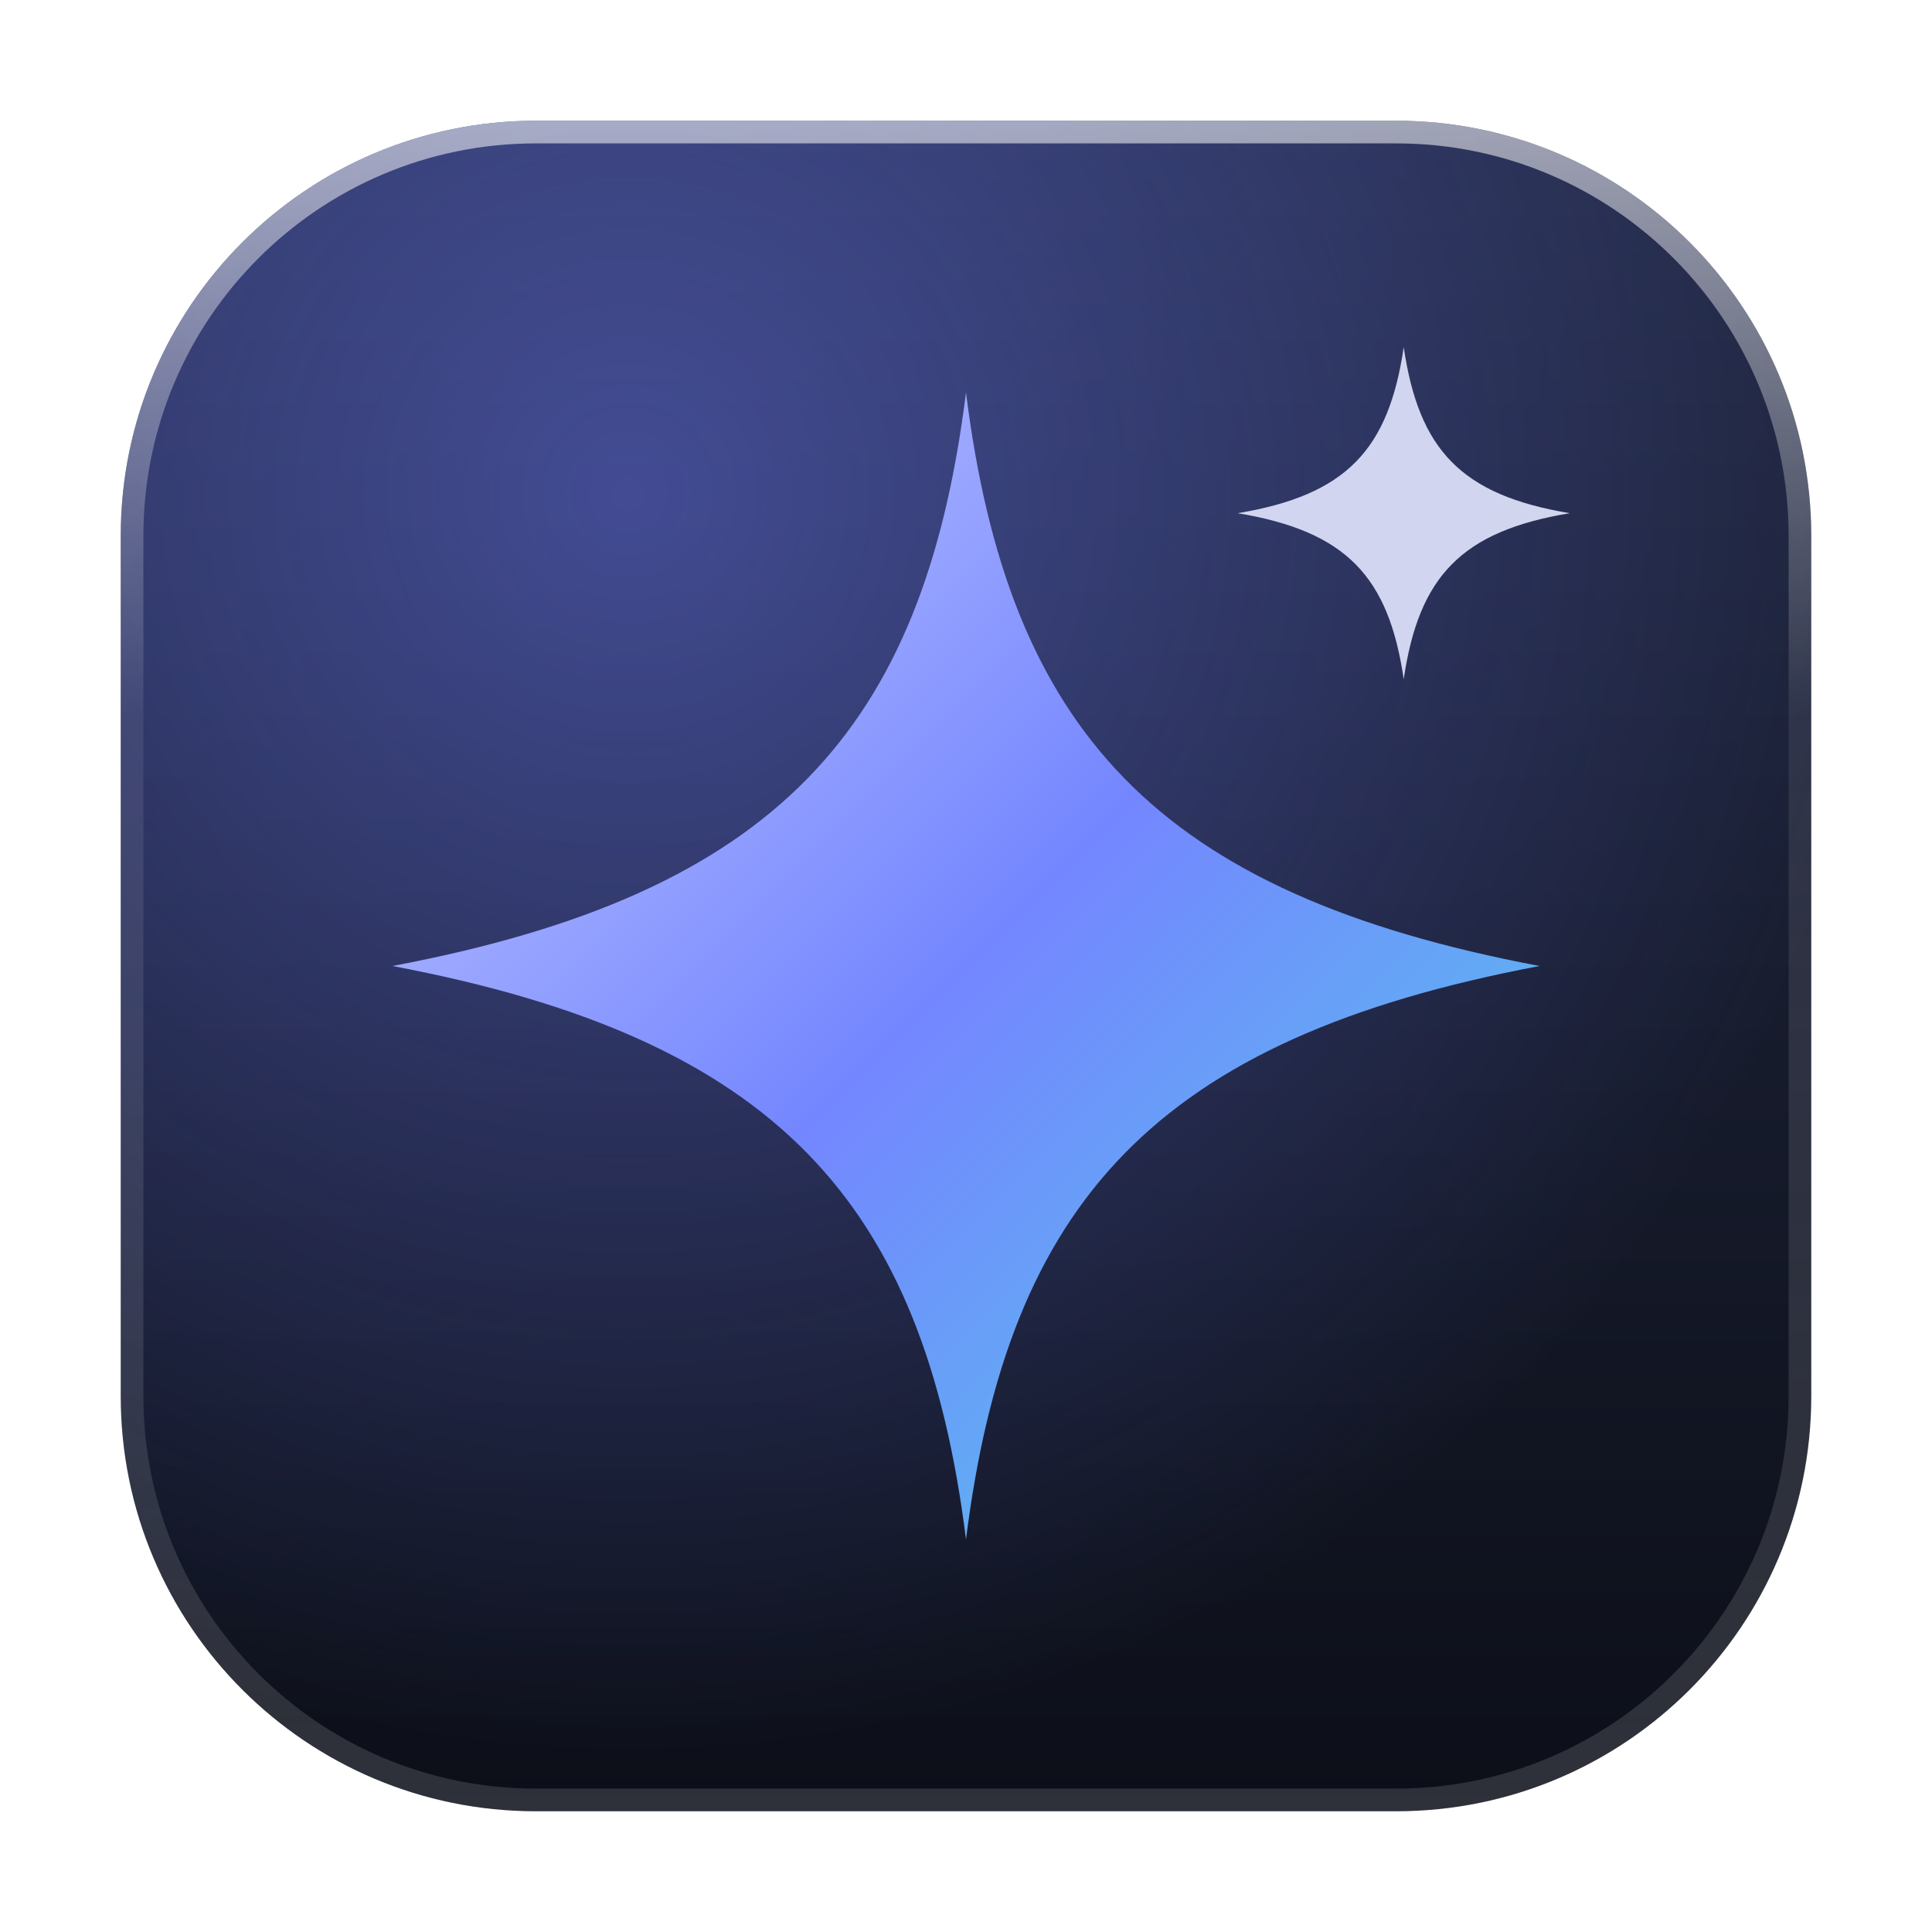
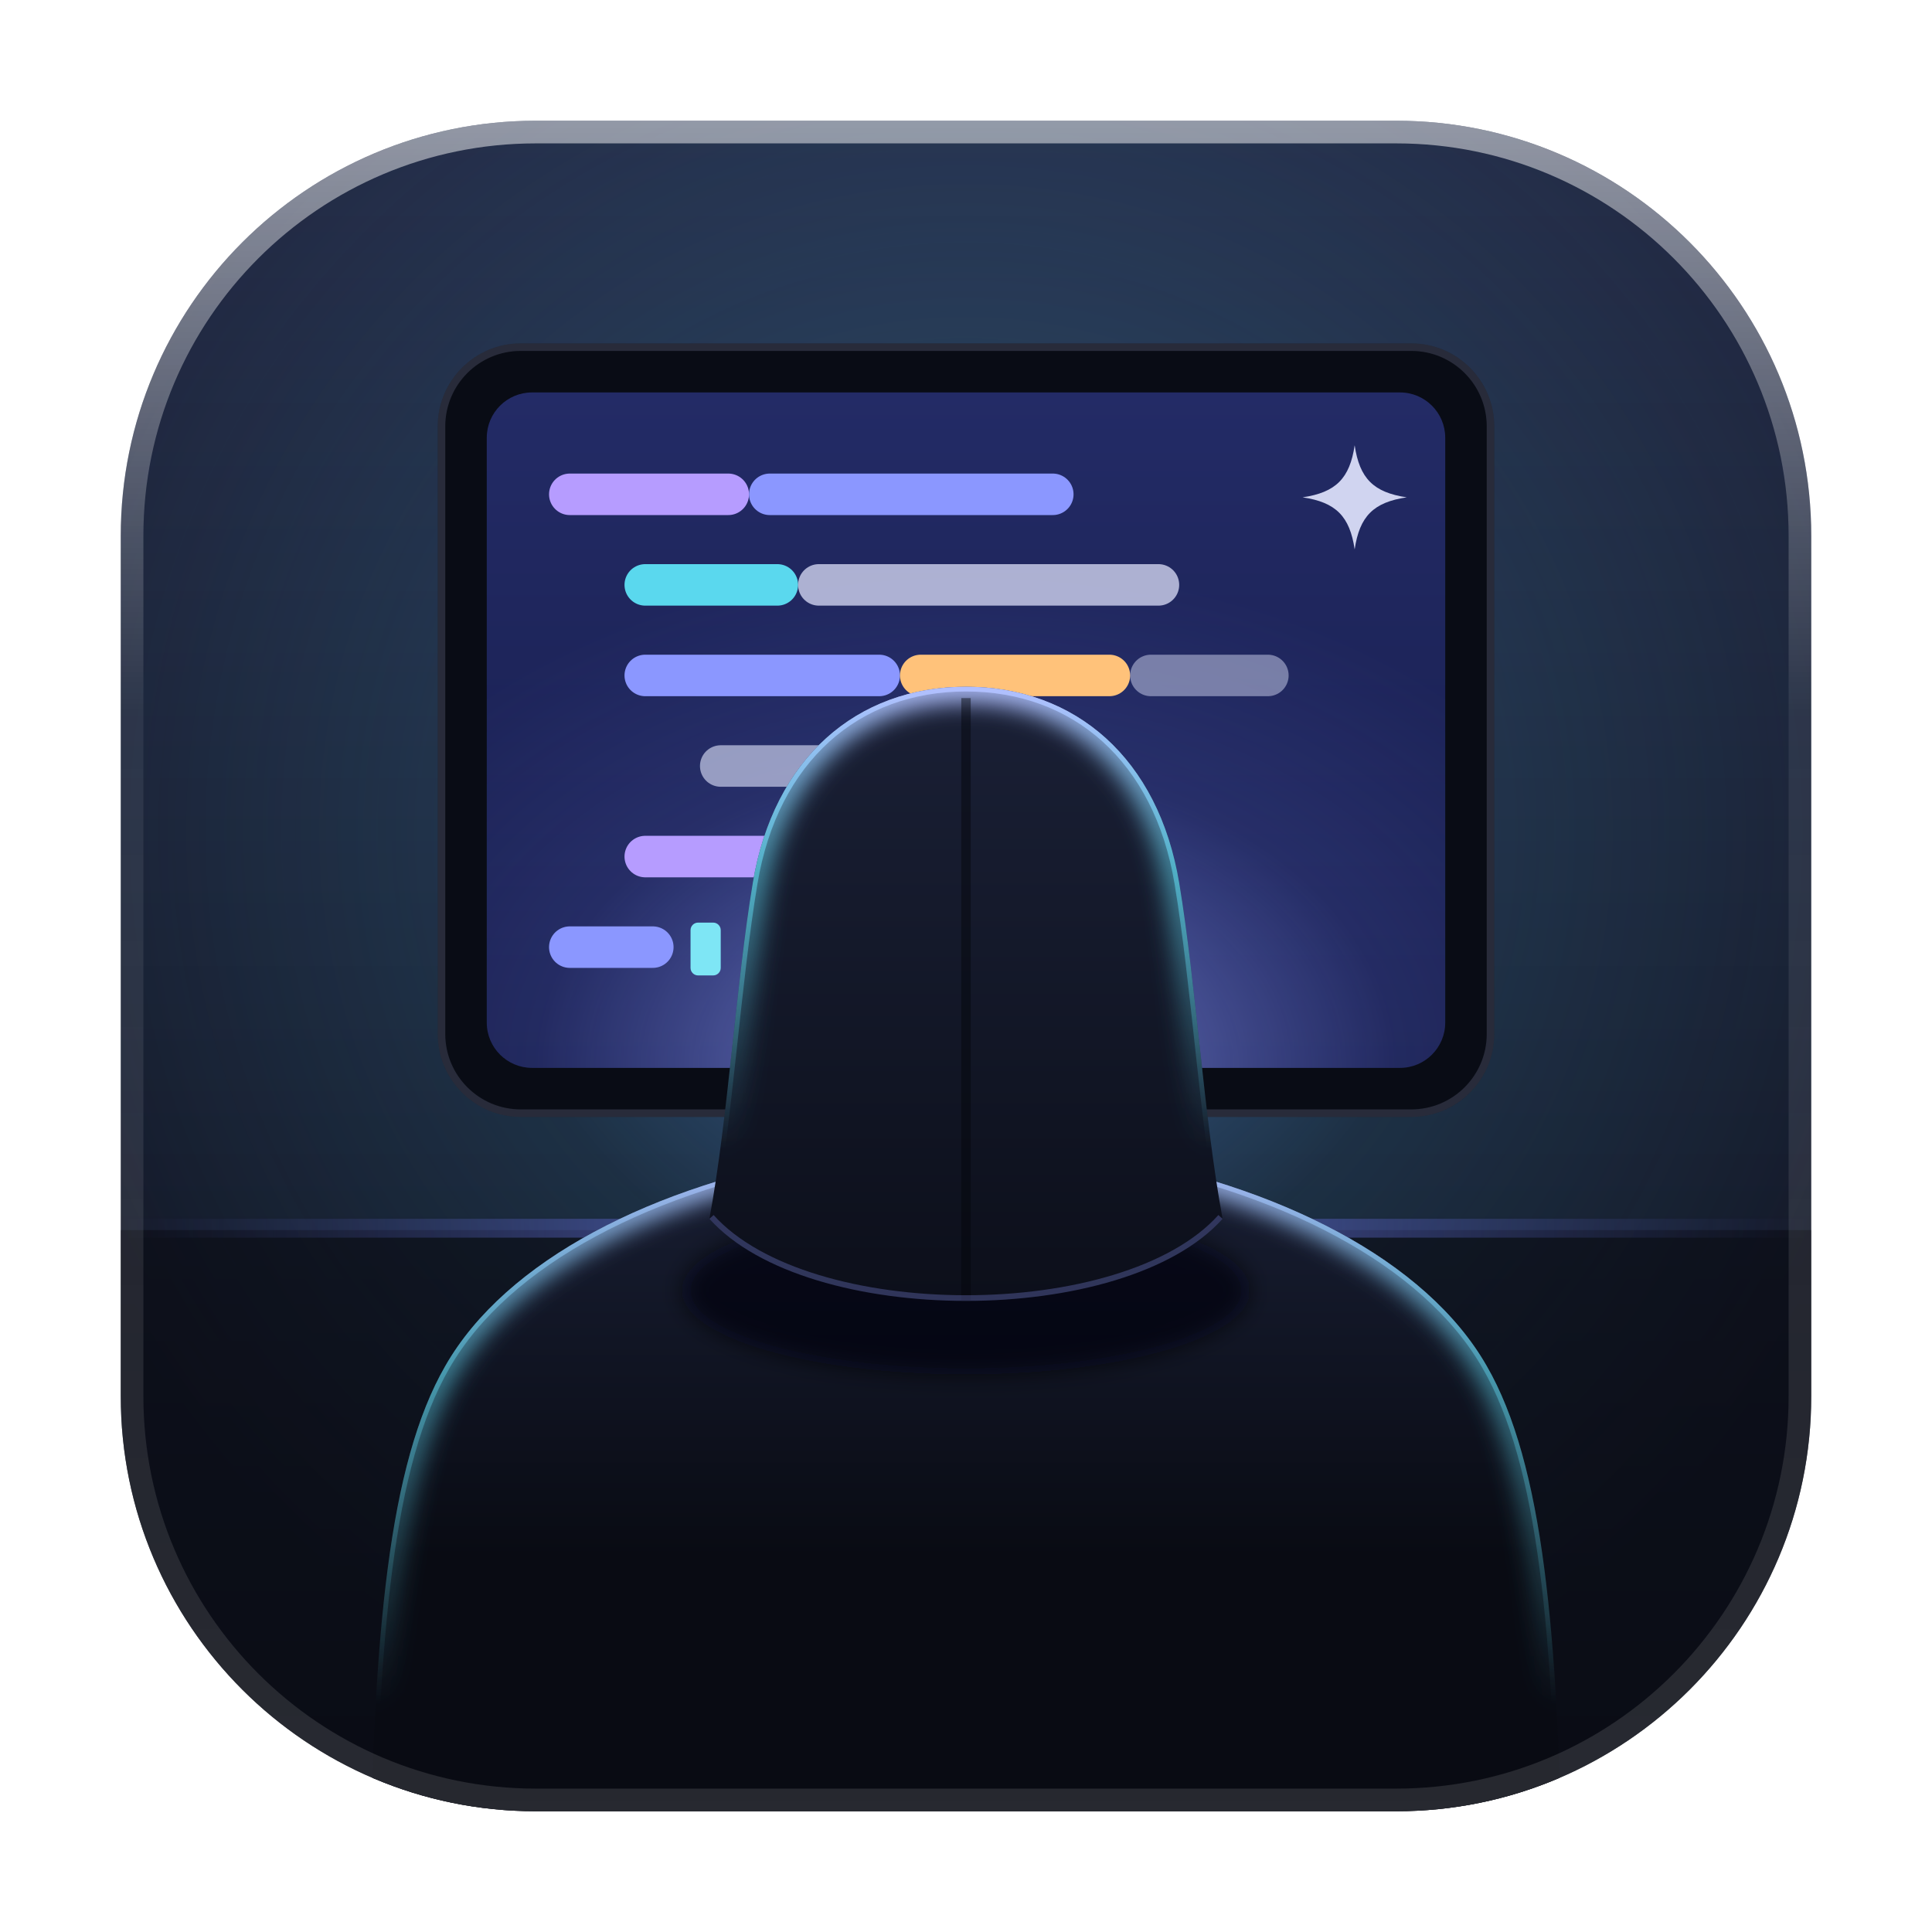
<svg xmlns="http://www.w3.org/2000/svg" width="1024" height="1024" viewBox="0 0 1024 1024" role="img" aria-labelledby="icon-title">
  <defs>
    <linearGradient id="bg" x1="0" y1="0" x2="0" y2="1">
      <stop offset="0" stop-color="#232a45" />
      <stop offset="1" stop-color="#0c0f18" />
    </linearGradient>
-     <radialGradient id="glow" cx=".3" cy=".22" r=".75">
-       <stop offset="0" stop-color="#6f7dff" stop-opacity=".45" />
-       <stop offset="1" stop-color="#6f7dff" stop-opacity="0" />
+     <radialGradient id="spill" cx=".5" cy=".42" r=".58">
+       <stop offset="0" stop-color="#6f7dff" stop-opacity=".6" />
+       <stop offset=".5" stop-color="#4fb8e8" stop-opacity=".14" />
+       <stop offset="1" stop-color="#4fb8e8" stop-opacity="0" />
    </radialGradient>
    <linearGradient id="rim" x1="0" y1="0" x2="0" y2="1">
-       <stop offset="0" stop-color="#fff" stop-opacity=".55" />
-       <stop offset=".35" stop-color="#fff" stop-opacity=".08" />
-       <stop offset="1" stop-color="#fff" stop-opacity=".14" />
+       <stop offset="0" stop-color="#fff" stop-opacity=".5" />
+       <stop offset=".35" stop-color="#fff" stop-opacity=".07" />
+       <stop offset="1" stop-color="#fff" stop-opacity=".12" />
    </linearGradient>
-     <linearGradient id="spark" x1="0" y1="0" x2="1" y2="1">
-       <stop offset="0" stop-color="#c9ceff" />
-       <stop offset=".5" stop-color="#7486ff" />
-       <stop offset="1" stop-color="#4fd1e8" />
+     <linearGradient id="screen" x1="0" y1="0" x2="0" y2="1">
+       <stop offset="0" stop-color="#232b66" />
+       <stop offset="1" stop-color="#161c4a" />
    </linearGradient>
+     <radialGradient id="screen-glow" cx=".5" cy="1" r=".75">
+       <stop offset="0" stop-color="#a3b0ff" stop-opacity=".7" />
+       <stop offset=".6" stop-color="#7f8fff" stop-opacity=".12" />
+       <stop offset="1" stop-color="#7f8fff" stop-opacity="0" />
+     </radialGradient>
+     <linearGradient id="desk" x1="0" y1="0" x2="1" y2="0">
+       <stop offset="0" stop-color="#3a4380" stop-opacity="0" />
+       <stop offset=".5" stop-color="#5a66c8" />
+       <stop offset="1" stop-color="#3a4380" stop-opacity="0" />
+     </linearGradient>
+     <linearGradient id="hood" x1="0" y1="0" x2="0" y2="1">
+       <stop offset="0" stop-color="#1a2036" />
+       <stop offset="1" stop-color="#0c0f1a" />
+     </linearGradient>
+     <linearGradient id="torso" x1="0" y1="0" x2="0" y2="1">
+       <stop offset="0" stop-color="#181e33" />
+       <stop offset=".55" stop-color="#090b13" />
+     </linearGradient>
+     <linearGradient id="edge" x1="0" y1="0" x2="0" y2="1">
+       <stop offset="0" stop-color="#b3bfff" />
+       <stop offset=".3" stop-color="#5fd4ec" stop-opacity=".6" />
+       <stop offset=".75" stop-color="#5fd4ec" stop-opacity="0" />
+     </linearGradient>
+     <filter id="soft" x="-20%" y="-20%" width="140%" height="140%">
+       <feGaussianBlur stdDeviation="6" />
+     </filter>
+     <clipPath id="tile">
+       <rect x="64" y="64" width="896" height="896" rx="220" />
+     </clipPath>
+     <path id="hood-shape" d="M512 364C454 364 410 402 399 468C390 522 386 592 376 646C428 704 596 704 648 646C638 592 634 522 625 468C614 402 570 364 512 364Z" />
+     <path id="torso-shape" d="M440 612C346 628 268 668 236 724C206 776 198 866 196 1000H828C826 866 818 776 788 724C756 668 678 628 584 612Z" />
+     <clipPath id="hood-clip">
+       <use href="#hood-shape" />
+     </clipPath>
+     <clipPath id="torso-clip">
+       <use href="#torso-shape" />
+     </clipPath>
  </defs>
  <rect x="64" y="64" width="896" height="896" rx="220" fill="url(#bg)" />
-   <rect x="64" y="64" width="896" height="896" rx="220" fill="url(#glow)" />
+   <g clip-path="url(#tile)">
+     <rect x="64" y="64" width="896" height="896" fill="url(#spill)" />
+     <rect x="64" y="652" width="896" height="308" fill="#080a12" opacity=".6" />
+     <rect x="64" y="646" width="896" height="10" fill="url(#desk)" />
+     <rect x="232" y="182" width="560" height="410" rx="44" fill="#090c15" />
+     <rect x="234" y="184" width="556" height="406" rx="42" fill="none" stroke="#c8d0ff" stroke-opacity=".16" stroke-width="4" />
+     <rect x="258" y="208" width="508" height="358" rx="24" fill="url(#screen)" />
+     <rect x="258" y="208" width="508" height="358" rx="24" fill="url(#screen-glow)" />
+     <g stroke-linecap="round" stroke-width="22">
+       <path d="M302 262h84" stroke="#b69cff" />
+       <path d="M408 262h150" stroke="#8b97ff" />
+       <path d="M342 310h70" stroke="#5ad8ee" />
+       <path d="M434 310h180" stroke="#e3e7ff" stroke-opacity=".72" />
+       <path d="M342 358h124" stroke="#8b97ff" />
+       <path d="M488 358h100" stroke="#ffc27a" />
+       <path d="M610 358h62" stroke="#e3e7ff" stroke-opacity=".45" />
+       <path d="M382 406h116" stroke="#e3e7ff" stroke-opacity=".6" />
+       <path d="M342 454h64" stroke="#b69cff" />
+       <path d="M302 502h44" stroke="#8b97ff" />
+     </g>
+     <rect x="366" y="489" width="16" height="28" rx="4" fill="#7ee6f5" />
+     <path d="M718 236c2.6 17.6 10 25 27.6 27.6-17.6 2.6-25 10-27.6 27.6-2.6-17.6-10-25-27.6-27.6 17.6-2.6 25-10 27.6-27.6z" fill="#e3e7ff" opacity=".9" />
+     <use href="#torso-shape" fill="url(#torso)" />
+     <g clip-path="url(#torso-clip)">
+       <use href="#torso-shape" fill="none" stroke="url(#edge)" stroke-width="14" filter="url(#soft)" />
+       <use href="#torso-shape" fill="none" stroke="url(#edge)" stroke-width="5" opacity=".7" />
+       <ellipse cx="512" cy="684" rx="150" ry="44" fill="#04060b" opacity=".7" filter="url(#soft)" />
+     </g>
+     <use href="#hood-shape" fill="url(#hood)" />
+     <g clip-path="url(#hood-clip)">
+       <use href="#hood-shape" fill="none" stroke="url(#edge)" stroke-width="16" filter="url(#soft)" />
+       <use href="#hood-shape" fill="none" stroke="url(#edge)" stroke-width="5" />
+       <path d="M512 370V690" stroke="#04060b" stroke-opacity=".45" stroke-width="5" />
+       <path d="M376 646C428 704 596 704 648 646" fill="none" stroke="#8b97ff" stroke-opacity=".28" stroke-width="6" />
+     </g>
+   </g>
  <rect x="70" y="70" width="884" height="884" rx="214" fill="none" stroke="url(#rim)" stroke-width="12" />
-   <g transform="translate(512 512) scale(16) translate(-32 -32)">
-     <path d="M32 13c1.4 11.2 6.3 16.6 19 19-12.7 2.4-17.6 7.8-19 19-1.4-11.2-6.3-16.6-19-19 12.7-2.4 17.6-7.8 19-19z" fill="url(#spark)" />
-     <path d="M46.5 11.5c.5 3.4 1.9 4.9 5.5 5.5-3.6.6-5 2.1-5.5 5.5-.5-3.4-1.9-4.9-5.5-5.5 3.6-.6 5-2.1 5.5-5.5z" fill="#e3e7ff" opacity=".9" />
-   </g>
</svg>
